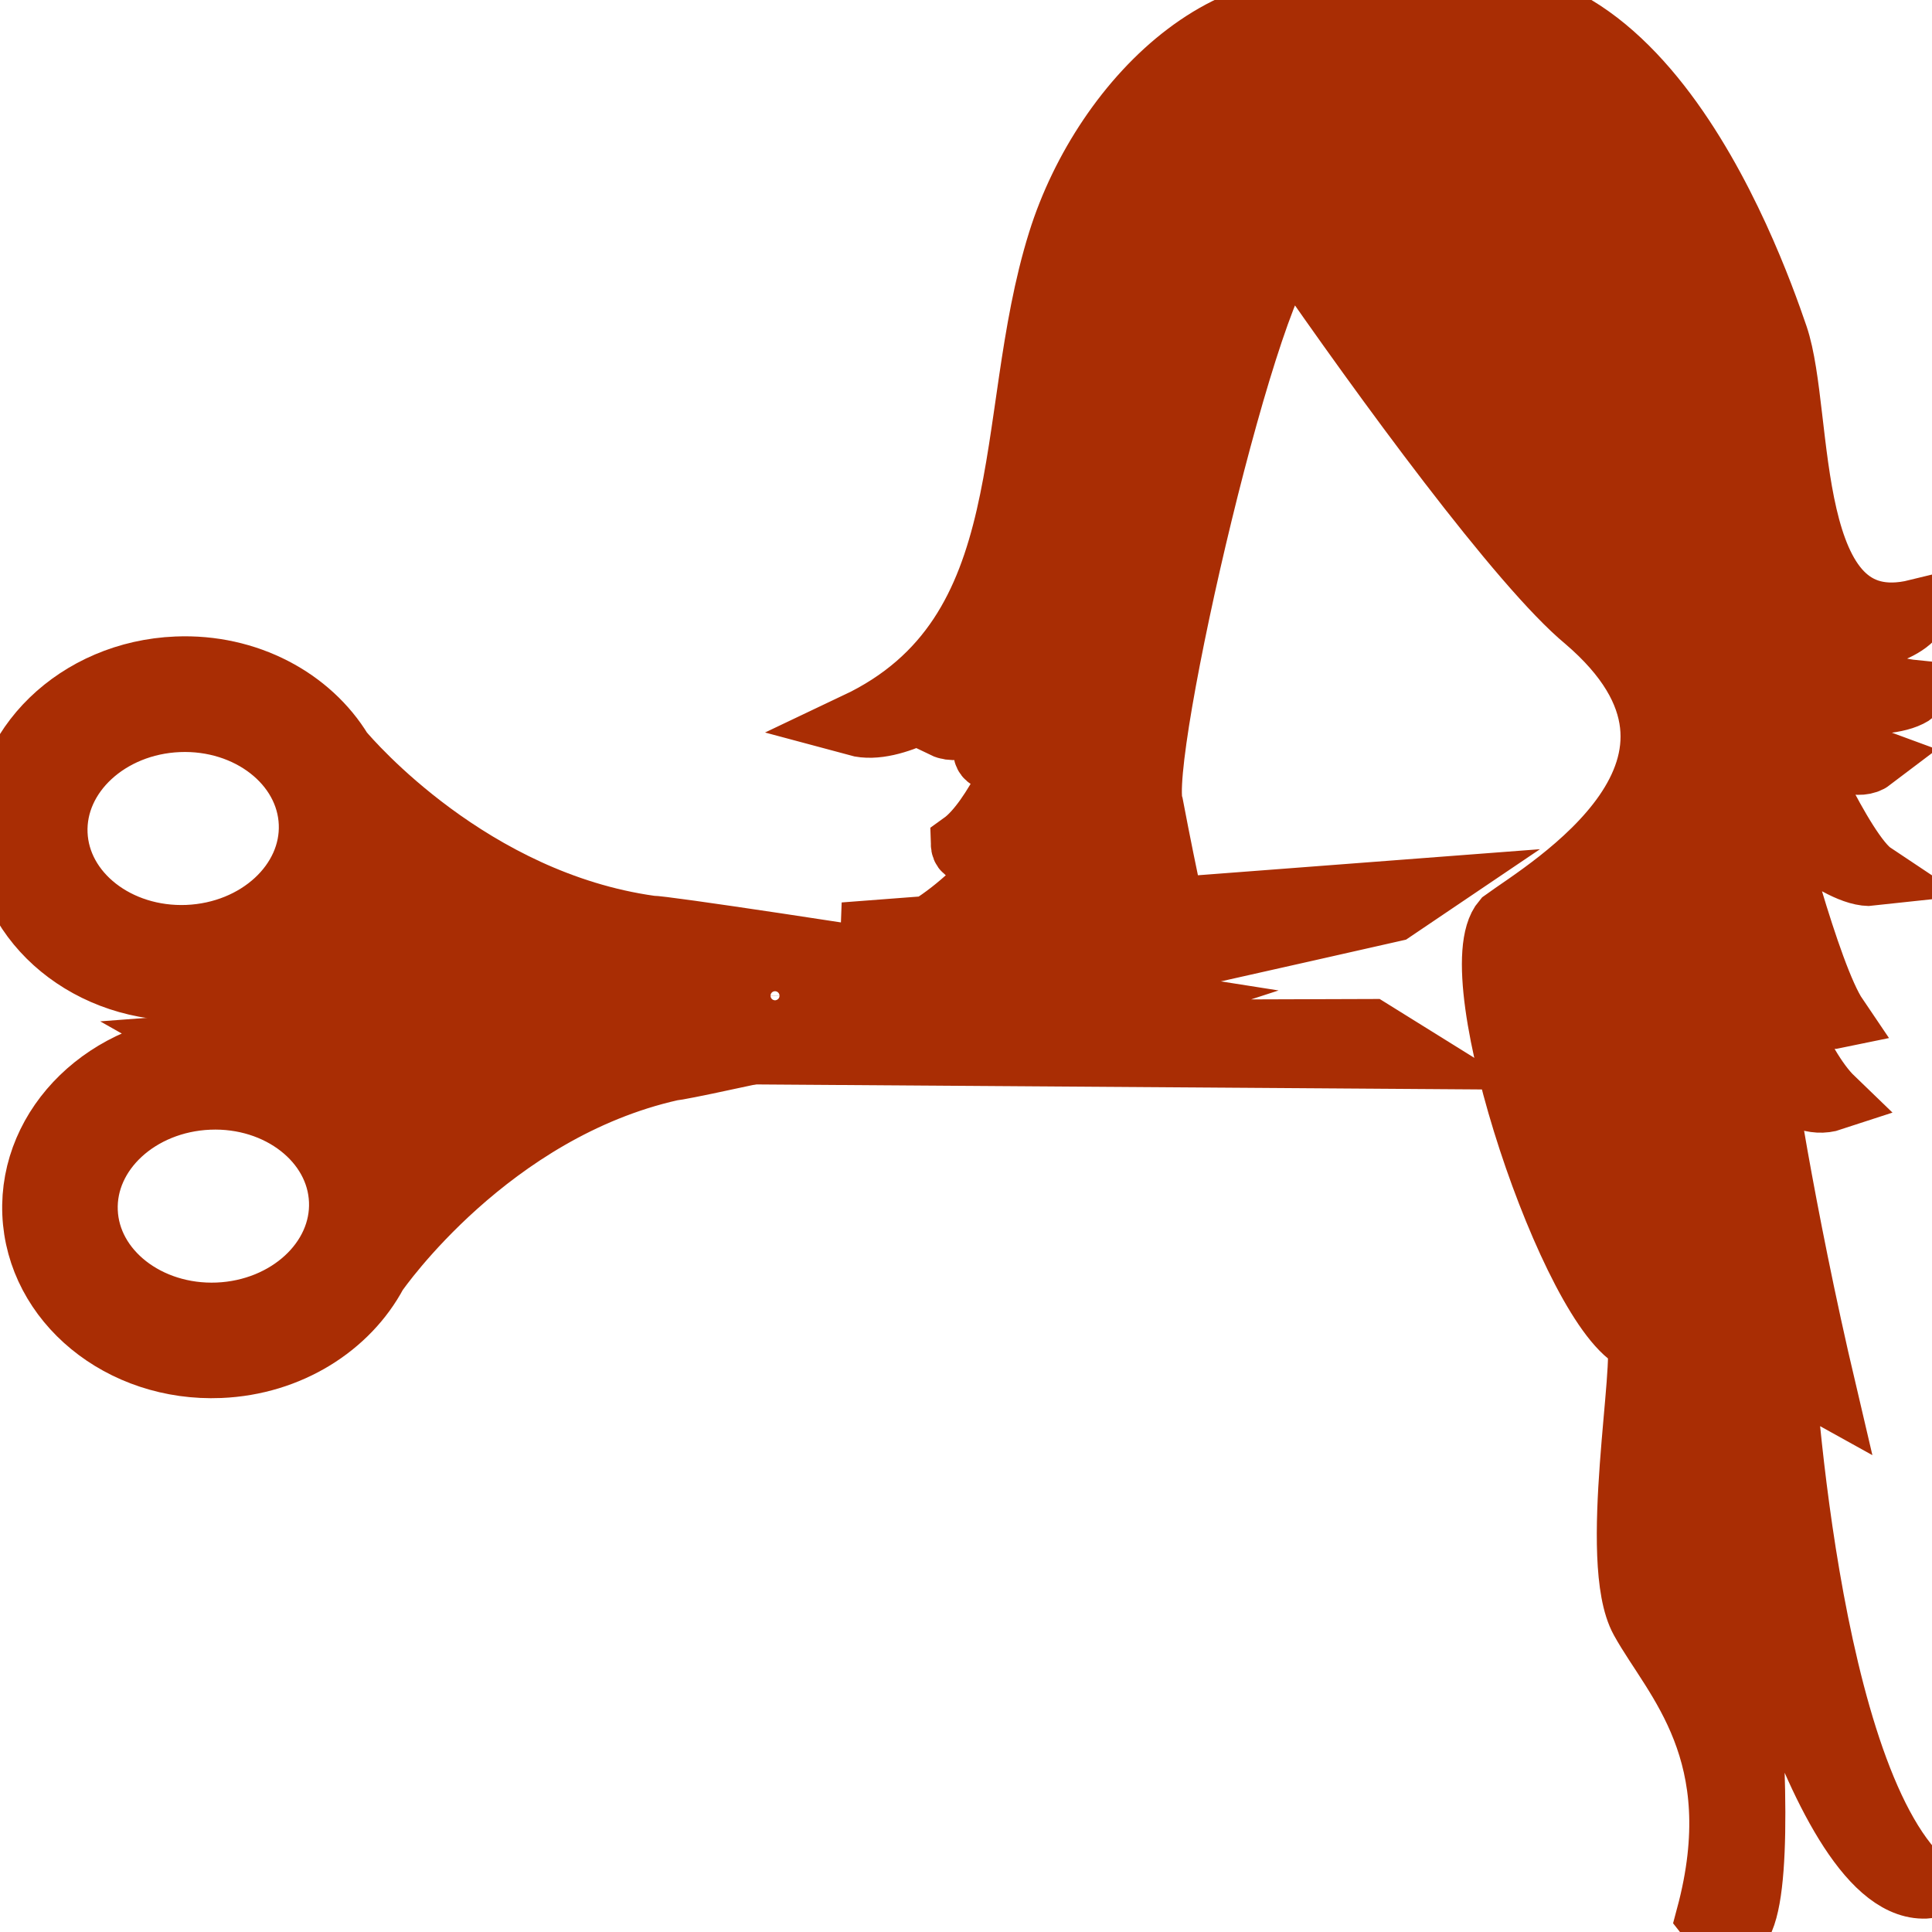
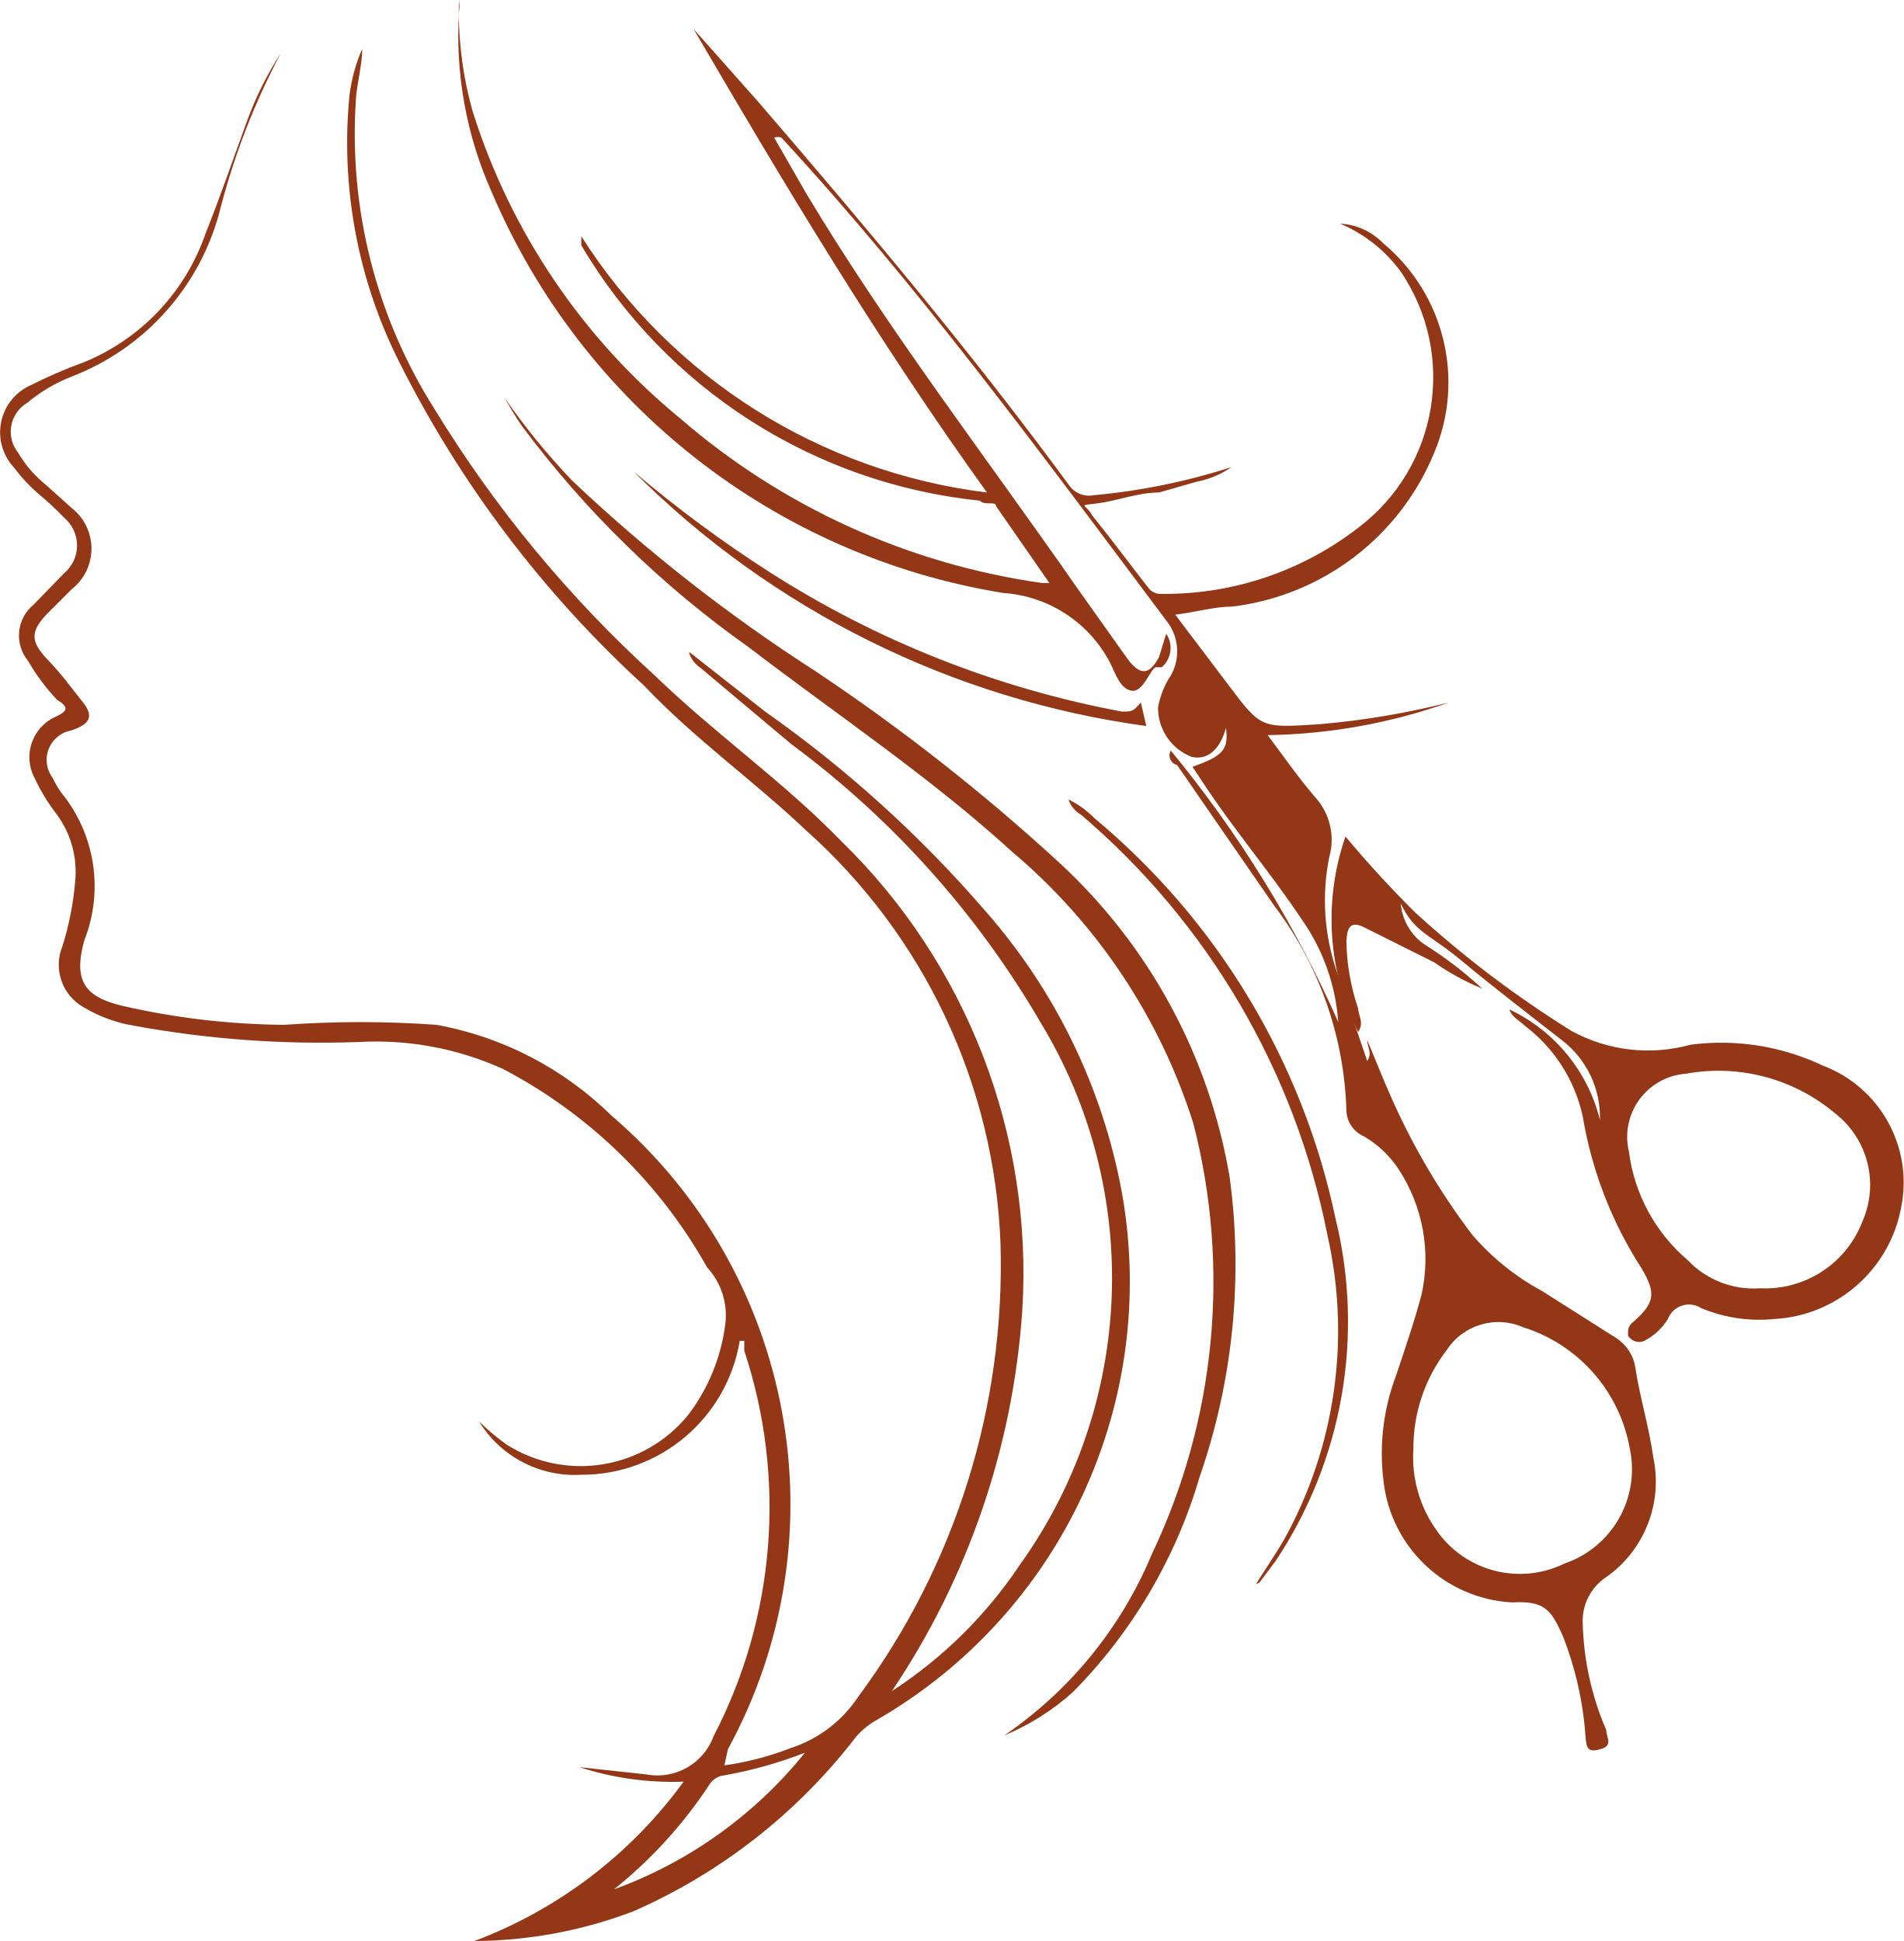
- <svg xmlns="http://www.w3.org/2000/svg" fill="#a92d04" version="1.1" id="Capa_1" width="74px" height="74px" viewBox="0 0 30.309 30.309" xml:space="preserve" stroke="#a92d04">
-   <g id="SVGRepo_bgCarrier" stroke-width="0" />
-   <g id="SVGRepo_tracerCarrier" stroke-linecap="round" stroke-linejoin="round" />
-   <g id="SVGRepo_iconCarrier">
-     <g>
-       <g>
-         <path d="M3.246,16.398c0,0,0.007,0.004,0.015,0.01c-0.005,0-0.009,0-0.014,0c-1.551,0.062-2.768,1.242-2.711,2.628 s1.366,2.461,2.917,2.396c1.083-0.045,2.001-0.635,2.439-1.457c0.048-0.07,1.788-2.564,4.635-3.204 c0.07-0.006,0.391-0.069,0.881-0.174l-0.747-0.758L3.246,16.398z M3.418,20.62c-1.103,0.045-2.032-0.682-2.07-1.617 c-0.039-0.938,0.828-1.734,1.93-1.78c1.103-0.046,2.031,0.68,2.069,1.616C5.386,19.774,4.521,20.574,3.418,20.62z" />
-         <path d="M10.205,14.55c-2.822-0.394-4.714-2.597-4.853-2.762c-0.493-0.813-1.473-1.349-2.58-1.303 c-1.552,0.063-2.768,1.242-2.711,2.628c0.057,1.386,1.366,2.46,2.917,2.396c0.05-0.001,0.099-0.008,0.148-0.013l7.646-0.032 l1.035,1.048l10.357,0.072l-0.447-0.278C21.716,16.307,10.651,14.55,10.205,14.55z M2.943,14.696 c-1.102,0.045-2.03-0.68-2.069-1.616s0.827-1.736,1.929-1.781c1.103-0.045,2.031,0.681,2.07,1.617S4.046,14.65,2.943,14.696z M12.176,16.05c-0.237,0.01-0.438-0.175-0.447-0.412c-0.009-0.236,0.175-0.437,0.412-0.445c0.237-0.011,0.437,0.175,0.447,0.41 C12.597,15.84,12.413,16.04,12.176,16.05z" />
-         <path d="M30.25,29.596c-1.953-1.582-2.305-8.551-2.305-8.551s0.156,0.508,0.684,0.8c-0.684-2.909-1.016-5.23-1.016-5.23 s0.547,0.819,1.133,0.625c-0.547-0.527-0.996-1.875-0.996-1.875s0.717,0.658,1.054,0.586c-0.438-0.646-1.093-3.24-1.093-3.24 s1.137,1.059,1.664,1c-0.483-0.322-1.332-2.309-1.332-2.309s0.951,0.786,1.316,0.508c-0.6-0.22-1.023-0.957-1.023-0.957 s1.303,0.211,1.697-0.098c-0.996-0.102-1.17-0.78-1.17-0.78s0.98-0.068,1.209-0.488c-2.146,0.522-1.781-3.065-2.205-4.31 c-0.425-1.245-2.44-6.818-6.149-4.865c-2.179-1.047-4.382,1.098-5.095,3.377c-0.884,2.826-0.222,6.17-3.183,7.574 c0.576,0.156,1.474-0.469,1.474-0.469s0.159,0.361-0.104,0.498c0.469,0.225,1.52-0.791,1.52-0.791s-0.526,1.016-0.877,1.191 c0.04,0.303,0.645-0.137,0.645-0.137s-0.479,1.211-0.996,1.582c0.01,0.37,0.8-0.225,1.288-0.527 c-0.192,0.202-0.85,1.244-1.812,1.844l-1.336,0.102c0.725,0.11,1.535,0.235,2.36,0.362c-0.011,0.023-0.019,0.047-0.032,0.072 c0.036-0.016,0.065-0.043,0.1-0.063c0.56,0.088,1.124,0.176,1.675,0.263c2.401-0.538,4.511-1.016,4.511-1.016l0.459-0.31 l-3.923,0.299c-0.108-0.519-0.217-1.048-0.324-1.612c-0.272-0.695,1.581-8.668,2.226-8.766c1.426,2.069,3.572,4.998,4.588,5.837 c2.693,2.304-0.61,4.23-1.289,4.725c-0.703,0.818,1.093,6.148,2.107,6.578c0.156,0.326-0.451,3.472,0.058,4.389 c0.508,0.917,1.728,2.071,1.036,4.649c1.367,1.776,0.352-6.638,0.352-6.638S28.513,29.77,30.25,29.596z M15.939,13.978 c0,0-0.031,0.198-0.12,0.48l-0.732,0.056C15.55,14.348,15.939,13.978,15.939,13.978z M16.355,14.417 c0.032-0.041,0.053-0.069,0.053-0.069s0,0.027,0.002,0.065L16.355,14.417z" />
-       </g>
+ <svg xmlns="http://www.w3.org/2000/svg" viewBox="0 0 21.02 21.44">
+   <defs>
+     <style>.cls-1{fill:#943716;}</style>
+   </defs>
+   <g id="Layer_2" data-name="Layer 2">
+     <g id="Layer_1-2" data-name="Layer 1">
+       <path class="cls-1" d="M12.93,8.29a12.94,12.94,0,0,1,1.85,3,2.24,2.24,0,0,0-.4-1.13c-.36-.54-.76-1-1.13-1.57l-.08-.12c.34-.12.4-.19.37-.43-.07.25-.21.36-.38.32a.58.58,0,0,1-.37-.55,1,1,0,0,1,.11-.3.54.54,0,0,0,0-.63C11.49,5,10.17,3.19,8.63,1.52a.12.12,0,0,0-.08,0l.35.61c.91,1.52,2,2.93,3,4.37l.54.76c.15.21.25.2.36,0L12.88,7a.28.28,0,0,1-.05.37s0,0-.06,0-.14.28-.27.26-.18-.19-.24-.31a1.44,1.44,0,0,0-1.18-.77A7.43,7.43,0,0,1,5.43,2.12a4.23,4.23,0,0,1-.36-2,.31.31,0,0,0,0-.1l0-.06a4.1,4.1,0,0,0,.15,1.27A7.17,7.17,0,0,0,7.51,4.62a7.77,7.77,0,0,0,4,1.82h.08L11,5.59c0-.06-.12,0-.18-.06A5.8,5.8,0,0,1,6.42,2.71s0,0,0-.1A6.21,6.21,0,0,0,10.9,5.44C9.7,3.77,8.67,2.05,7.66.32l0,0,.71.8c1.18,1.37,2.35,2.76,3.43,4.23a.27.27,0,0,0,.28.12,7.07,7.07,0,0,0,1.52-.31,1,1,0,0,1-.38.16l-.42.12c-.23,0-.45.09-.68.12s-.13,0-.06.13c.21.26.41.53.62.8a.17.17,0,0,0,.15.07A3.49,3.49,0,0,0,15,5.83,2.08,2.08,0,0,0,15.47,3a1.6,1.6,0,0,0-.67-.53.72.72,0,0,1,.48.22A2,2,0,0,1,15.84,5,2.77,2.77,0,0,1,13.61,6.7c-.19,0-.4.06-.63.09l.59.78c.36.48.36.47,1,.43A9,9,0,0,0,16,7.76a6.26,6.26,0,0,1-2,.36c.18.24.34.47.52.68a.7.7,0,0,1,.16.67,2.42,2.42,0,0,0,.08,1.25l.34,1c.06-.09,0-.15,0-.23.09.21.17.42.26.62a7.59,7.59,0,0,0,.9,1.53,2.73,2.73,0,0,0,.77.62l.82.52a.47.47,0,0,1,.21.32c.05.33.15.65.2,1a1.29,1.29,0,0,1-.52,1.32.58.58,0,0,0-.26.51,3.17,3.17,0,0,0,.26,1.18c0,.08.08.17-.06.21s-.16,0-.17-.15a3.74,3.74,0,0,0-.25-1.1c-.13-.29-.2-.39-.56-.37a1.51,1.51,0,0,1-1.42-1.34,2.44,2.44,0,0,1,.14-1.17c.1-.3.2-.59.28-.89a1.81,1.81,0,0,0-.25-1.38,1.15,1.15,0,0,0-.39-.37.32.32,0,0,1-.19-.29A3.94,3.94,0,0,0,14.07,10L13,8.45A.11.11,0,0,1,12.93,8.29ZM15.61,16a1.39,1.39,0,0,0,.26.91,1.12,1.12,0,0,0,1.41.36A1.1,1.1,0,0,0,18,16a1.72,1.72,0,0,0-1.18-1.34.68.68,0,0,0-.84.25A1.77,1.77,0,0,0,15.61,16Z" />
+       <path class="cls-1" d="M9.85,18.68a4.91,4.91,0,0,0,1.41-1.39,5.44,5.44,0,0,0,.23-6A10.22,10.22,0,0,0,8.74,8.22l-1-.84s-.11-.07-.13-.18l.84.66a13.36,13.36,0,0,1,2.43,2.2,6.48,6.48,0,0,1,1.51,3.11A5.59,5.59,0,0,1,9.68,19a.83.83,0,0,0-.23.19A6.29,6.29,0,0,1,7,21.11a5,5,0,0,1-1.76.33,5.06,5.06,0,0,0,2.31-1.76,3.34,3.34,0,0,1-1.15-.16l.74.08a.66.66,0,0,0,.74-.42,5.49,5.49,0,0,0,.34-4.26s0-.08,0-.11l-.05,0a1.77,1.77,0,0,1-1.75,1.48,1.24,1.24,0,0,1-1.13-.59,2.51,2.51,0,0,0,.31.26,1.53,1.53,0,0,0,2-.33,2.09,2.09,0,0,0,.41-1A.78.78,0,0,0,7.81,14a5.52,5.52,0,0,0-2.25-2.19,3.39,3.39,0,0,0-1.6-.3,11.47,11.47,0,0,1-2.48-.18,1.59,1.59,0,0,1-.55-.2.54.54,0,0,1-.24-.68,3.31,3.31,0,0,0,.14-.71A1.07,1.07,0,0,0,.63,9a2.14,2.14,0,0,1-.25-.41.49.49,0,0,1,.25-.68c.12-.06.13-.1,0-.18A2.28,2.28,0,0,1,.31,7.3a.44.44,0,0,1,.06-.62l.34-.35a.4.4,0,0,0,0-.61,3.71,3.71,0,0,0-.29-.27,1.69,1.69,0,0,1-.26-.28.57.57,0,0,1,.19-.92A5.23,5.23,0,0,1,.93,4,2.37,2.37,0,0,0,2.27,2.58c.16-.4.3-.81.45-1.22A3.68,3.68,0,0,1,3.1.59s0,0,0,0a7.9,7.9,0,0,0-.66,1.69A2.69,2.69,0,0,1,.79,4.16a1.76,1.76,0,0,0-.49.29A.37.37,0,0,0,.2,5a1.27,1.27,0,0,0,.3.35l.29.26a.57.57,0,0,1,0,.9l-.27.27c-.18.19-.19.3,0,.5s.26.31.39.47S1,8,.78,8.07a.33.33,0,0,0-.2.52,1,1,0,0,0,.1.17,1.63,1.63,0,0,1,.25,1.63c-.12.44,0,.62.42.72a8.26,8.26,0,0,0,1.79.21,11.79,11.79,0,0,1,1.68,0,3.7,3.7,0,0,1,1.93,1,5.65,5.65,0,0,1,1.29,7L8,19.5a3.25,3.25,0,0,0,.73-.19,1.42,1.42,0,0,0,.75-.57,8,8,0,0,0,1.57-5A6.44,6.44,0,0,0,8.9,9.17c-.58-.55-1.22-1-1.79-1.6A12.34,12.34,0,0,1,4.41,4a5.38,5.38,0,0,1-.55-2.95A1.87,1.87,0,0,1,4,.54c0,.19-.06.38-.07.57A5.68,5.68,0,0,0,4.8,4.52,13.45,13.45,0,0,0,7.23,7.46c.66.64,1.42,1.17,2.06,1.83a6.66,6.66,0,0,1,2,5.19A8.56,8.56,0,0,1,9.85,18.68ZM6.78,20.87a4.83,4.83,0,0,0,2.11-1.51,4.72,4.72,0,0,1-.89.25.22.22,0,0,0-.17.11A5,5,0,0,1,6.78,20.87Z" />
+       <path class="cls-1" d="M16.37,10.92a2.73,2.73,0,0,1-.53-.29l-.76-.38c-.17-.09-.2,0-.21.14a2.41,2.41,0,0,0,.13.75c0,.08.07.15,0,.26a2.79,2.79,0,0,1-.14-2.16c.25.3.5.57.76.83a11.72,11.72,0,0,0,1.74,1.32,1.76,1.76,0,0,0,1.31.15,2.61,2.61,0,0,1,1.46.23A1.38,1.38,0,0,1,21,13.32a1.51,1.51,0,0,1-1.41,1.25,1.66,1.66,0,0,1-.8-.12.25.25,0,0,0-.37.12.66.66,0,0,1-.24.23.14.14,0,0,1-.2-.05c0-.07,0-.1.06-.15.24-.21.25-.32.09-.59a4.43,4.43,0,0,1-.65-1.68,1.71,1.71,0,0,0-.64-1c-.06-.06-.14-.09-.17-.18a1.84,1.84,0,0,1,1,1.22,1.07,1.07,0,0,0-.42-.88c-.37-.29-.75-.58-1.11-.88s-.51-.3-.67-.63a.61.61,0,0,0,.29.47A4.3,4.3,0,0,1,16.37,10.92Zm3.07,3.31a1.15,1.15,0,0,0,1.13-.74,1,1,0,0,0-.3-1.19,2,2,0,0,0-1.65-.44.7.7,0,0,0-.63.86,1.89,1.89,0,0,0,.65,1.2A1,1,0,0,0,19.44,14.23Z" />
+       <path class="cls-1" d="M11.09,19.17a4.53,4.53,0,0,0,1.63-2,7,7,0,0,0,.46-4.76,6.48,6.48,0,0,0-2-3c-.91-.83-1.93-1.51-2.91-2.26A11.16,11.16,0,0,1,5.76,4.7c-.07-.1-.13-.21-.19-.31l0,0a7.51,7.51,0,0,0,.75.92A18.27,18.27,0,0,0,9,7.41a22.1,22.1,0,0,1,2.7,2.12A6.1,6.1,0,0,1,13.58,13a7.16,7.16,0,0,1-.33,3.31,5.64,5.64,0,0,1-1.4,2.38A2.67,2.67,0,0,1,11.09,19.17Z" />
+       <path class="cls-1" d="M13.87,17.5c.1-.16.21-.32.31-.49a4.77,4.77,0,0,0,.48-3.37A8.18,8.18,0,0,0,11.94,9a.31.31,0,0,1-.14-.17,1.08,1.08,0,0,1,.29.21,7.86,7.86,0,0,1,2.66,4.42,4.77,4.77,0,0,1-.66,3.78l-.18.24Z" />
+       <path class="cls-1" d="M7,5.21A14,14,0,0,0,8.5,6.32a10.94,10.94,0,0,0,3.89,1.54c.12,0,.12,0,.21-.1l.06.26A9.9,9.9,0,0,1,7,5.21Z" />
    </g>
  </g>
</svg>
